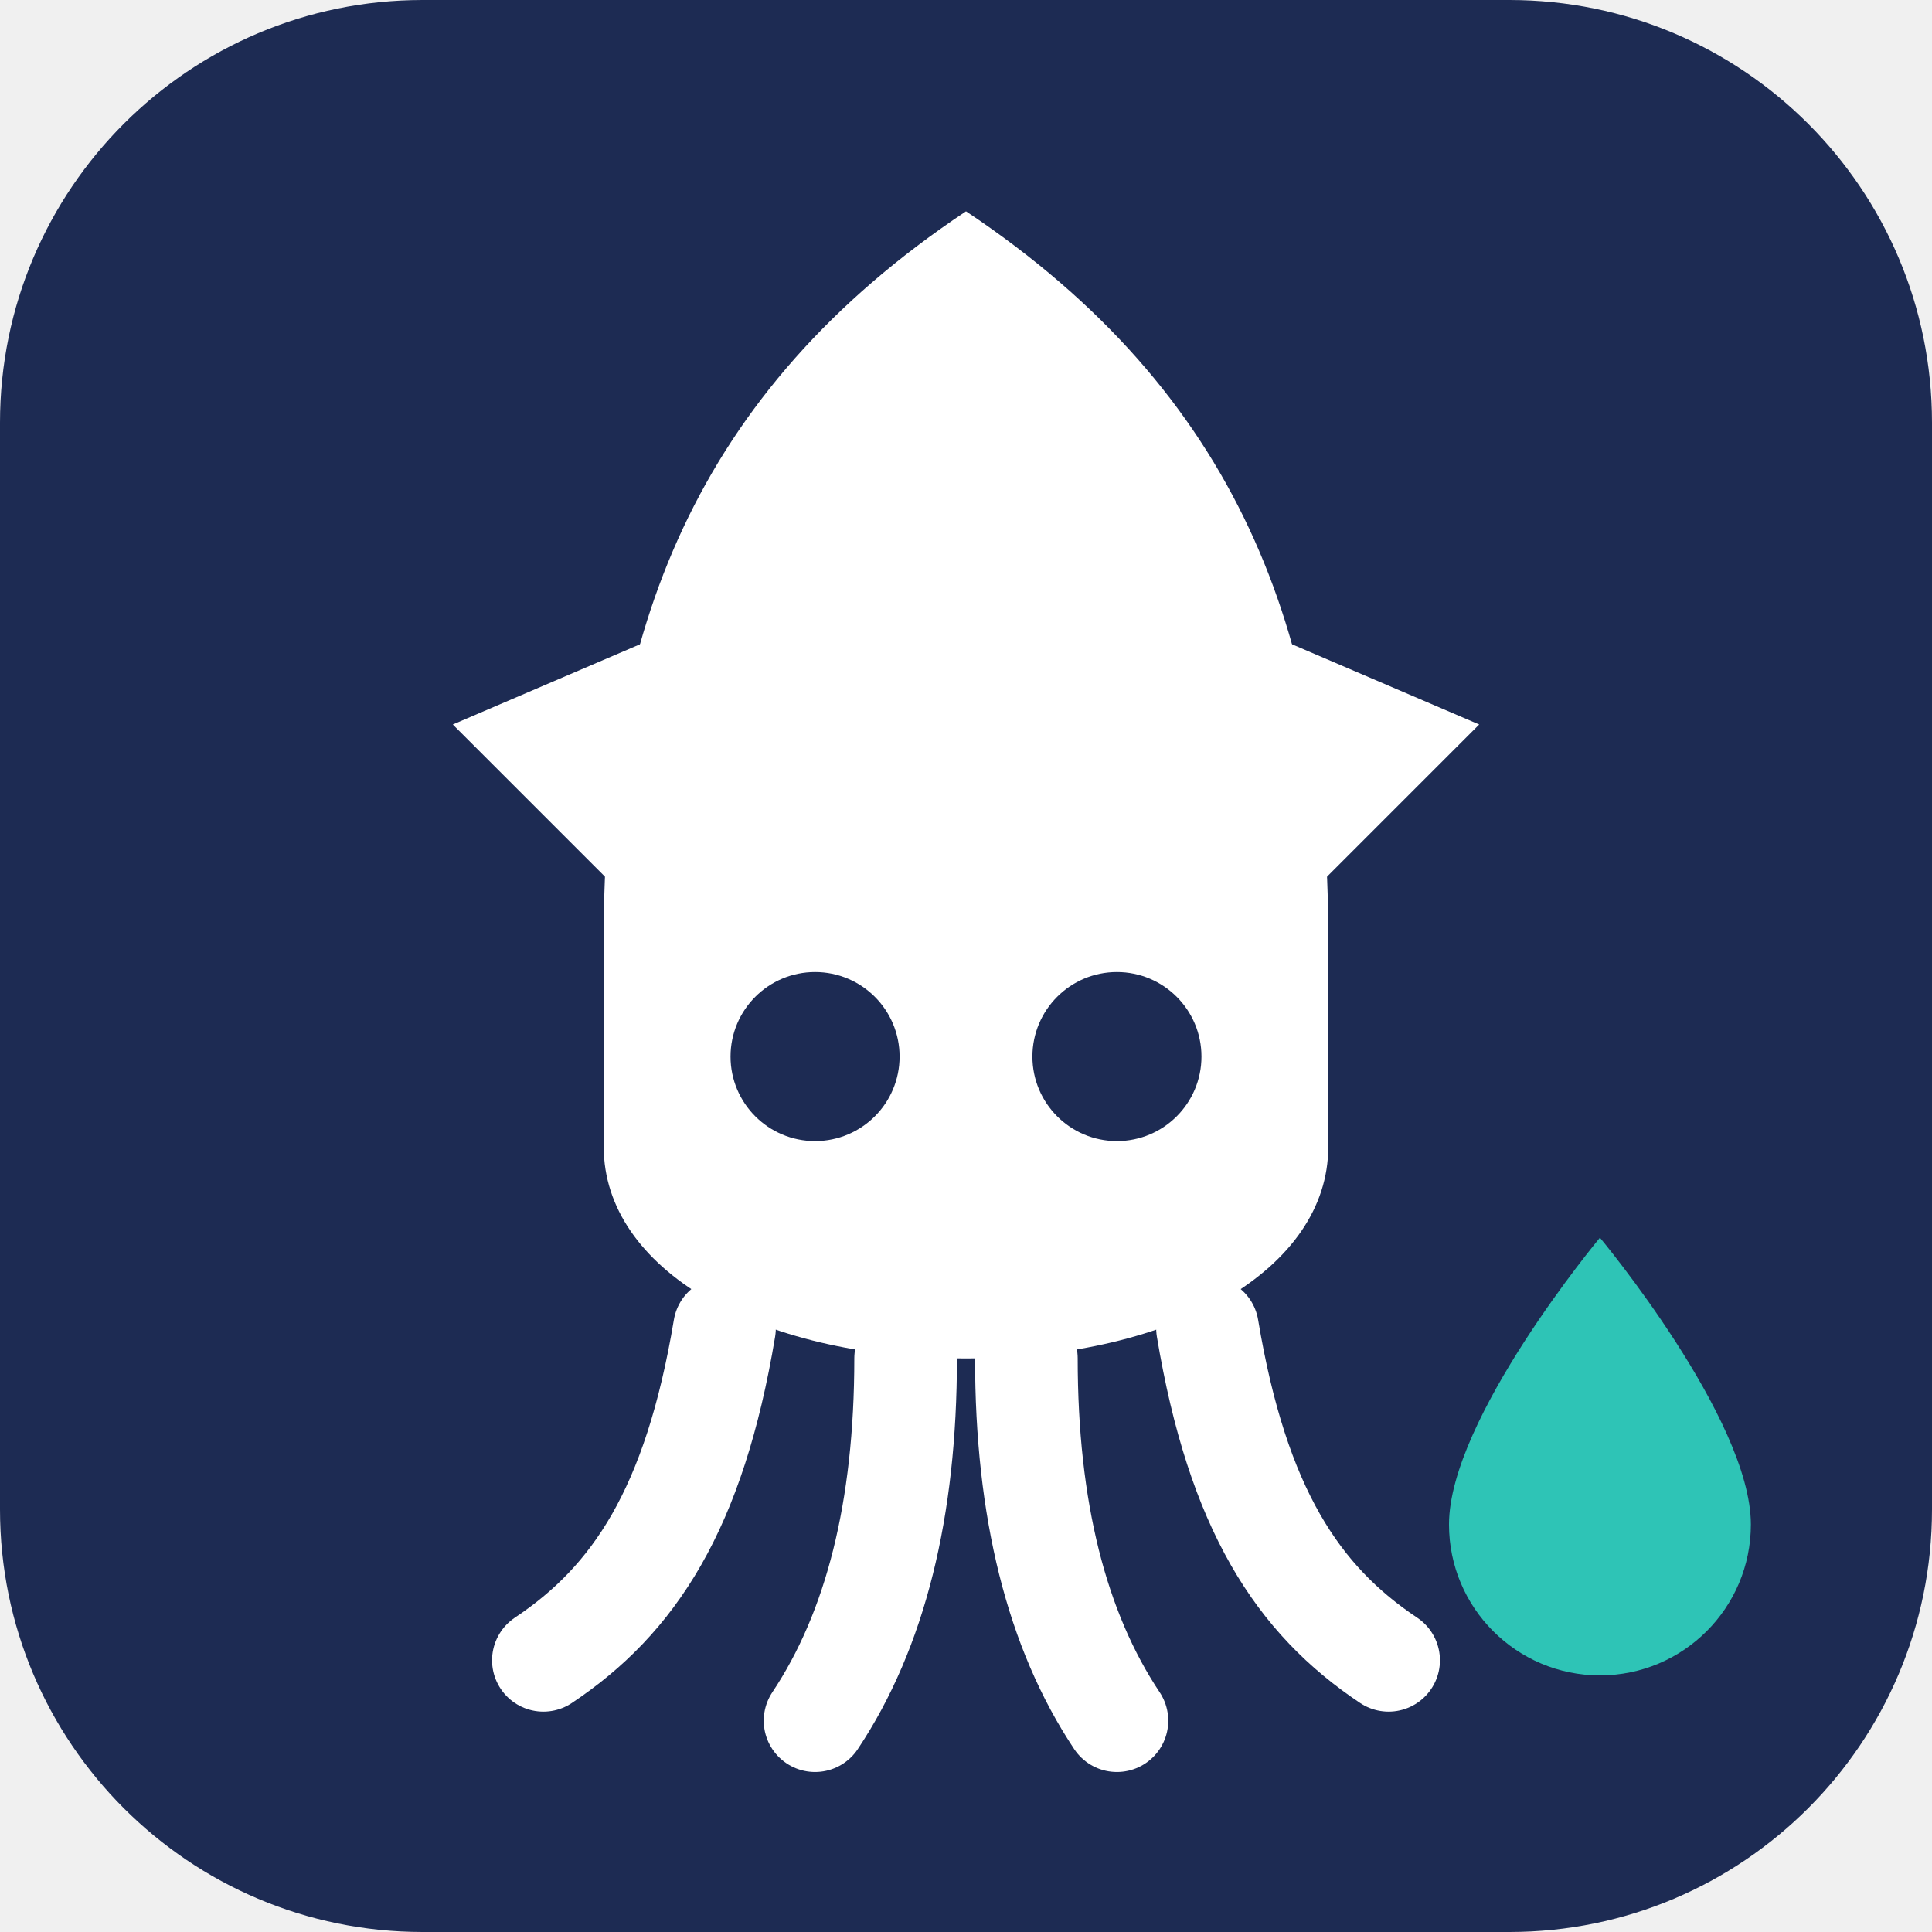
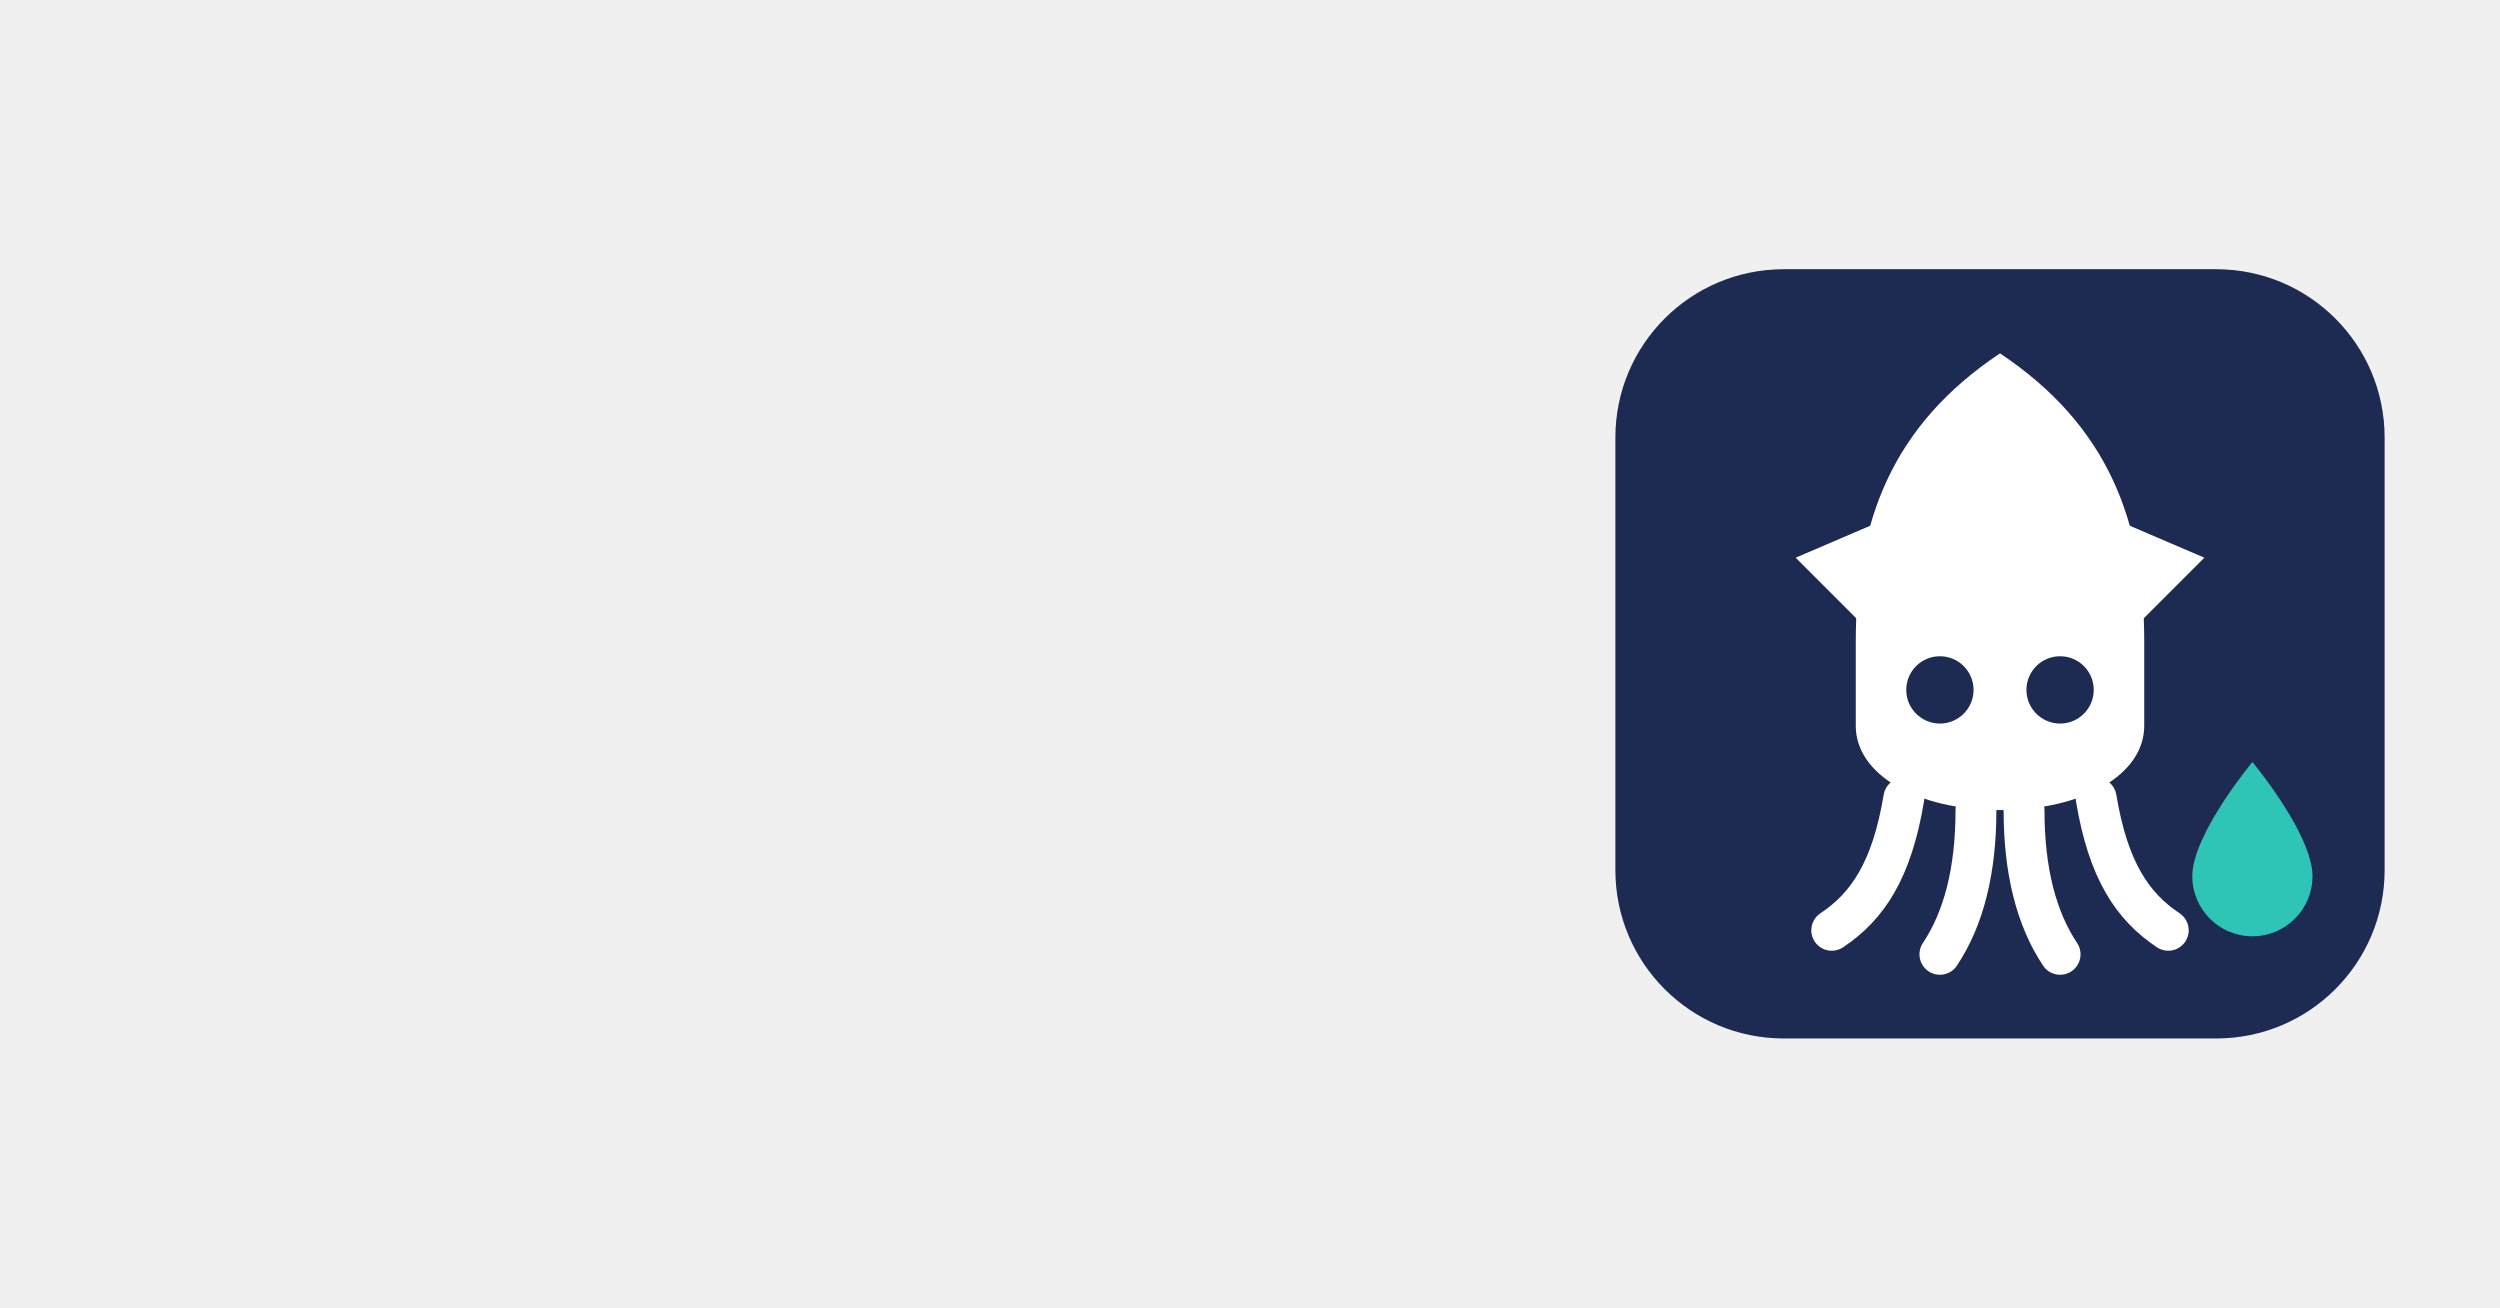
- <svg xmlns="http://www.w3.org/2000/svg" viewBox="0 0 64 64">
-   <rect width="64" height="64" rx="14" fill="#1D2B53" />
-   <path d="M15 24 L22 21 L22 31 Z M49 24 L42 21 L42 31 Z" fill="#fff" />
-   <path d="M32 7 C41 13 44 21 44 31 L44 38 C44 42 39 45 32 45 C25 45 20 42 20 38 L20 31 C20 21 23 13 32 7 Z" fill="#fff" />
-   <circle cx="27" cy="35" r="2.8" fill="#1D2B53" />
-   <circle cx="37" cy="35" r="2.8" fill="#1D2B53" />
-   <g fill="none" stroke="#fff" stroke-width="3.4" stroke-linecap="round">
-     <path d="M24 44 C23 50 21 53 18 55" />
-     <path d="M30 45 C30 50 29 54 27 57" />
-     <path d="M34 45 C34 50 35 54 37 57" />
-     <path d="M40 44 C41 50 43 53 46 55" />
+ <svg xmlns="http://www.w3.org/2000/svg" viewBox="0 0 130 68">
+   <g transform="translate(84 14) scale(0.625)">
+     <rect width="64" height="64" rx="14" fill="#1D2B53" />
+     <path d="M15 24 L22 21 L22 31 Z M49 24 L42 21 L42 31 Z" fill="#fff" />
+     <path d="M32 7 C41 13 44 21 44 31 L44 38 C44 42 39 45 32 45 C25 45 20 42 20 38 L20 31 C20 21 23 13 32 7 Z" fill="#fff" />
+     <circle cx="27" cy="35" r="2.8" fill="#1D2B53" />
+     <circle cx="37" cy="35" r="2.8" fill="#1D2B53" />
+     <g fill="none" stroke="#fff" stroke-width="3.4" stroke-linecap="round">
+       <path d="M24 44 C23 50 21 53 18 55" />
+       <path d="M30 45 C30 50 29 54 27 57" />
+       <path d="M34 45 C34 50 35 54 37 57" />
+       <path d="M40 44 C41 50 43 53 46 55" />
+     </g>
+     <path d="M53 41 C53 41 48 47 48 50.5 A5 5 0 0 0 58 50.5 C58 47 53 41 53 41 Z" fill="#2EC4B6" />
  </g>
-   <path d="M53 41 C53 41 48 47 48 50.5 A5 5 0 0 0 58 50.5 C58 47 53 41 53 41 Z" fill="#2EC4B6" />
</svg>
